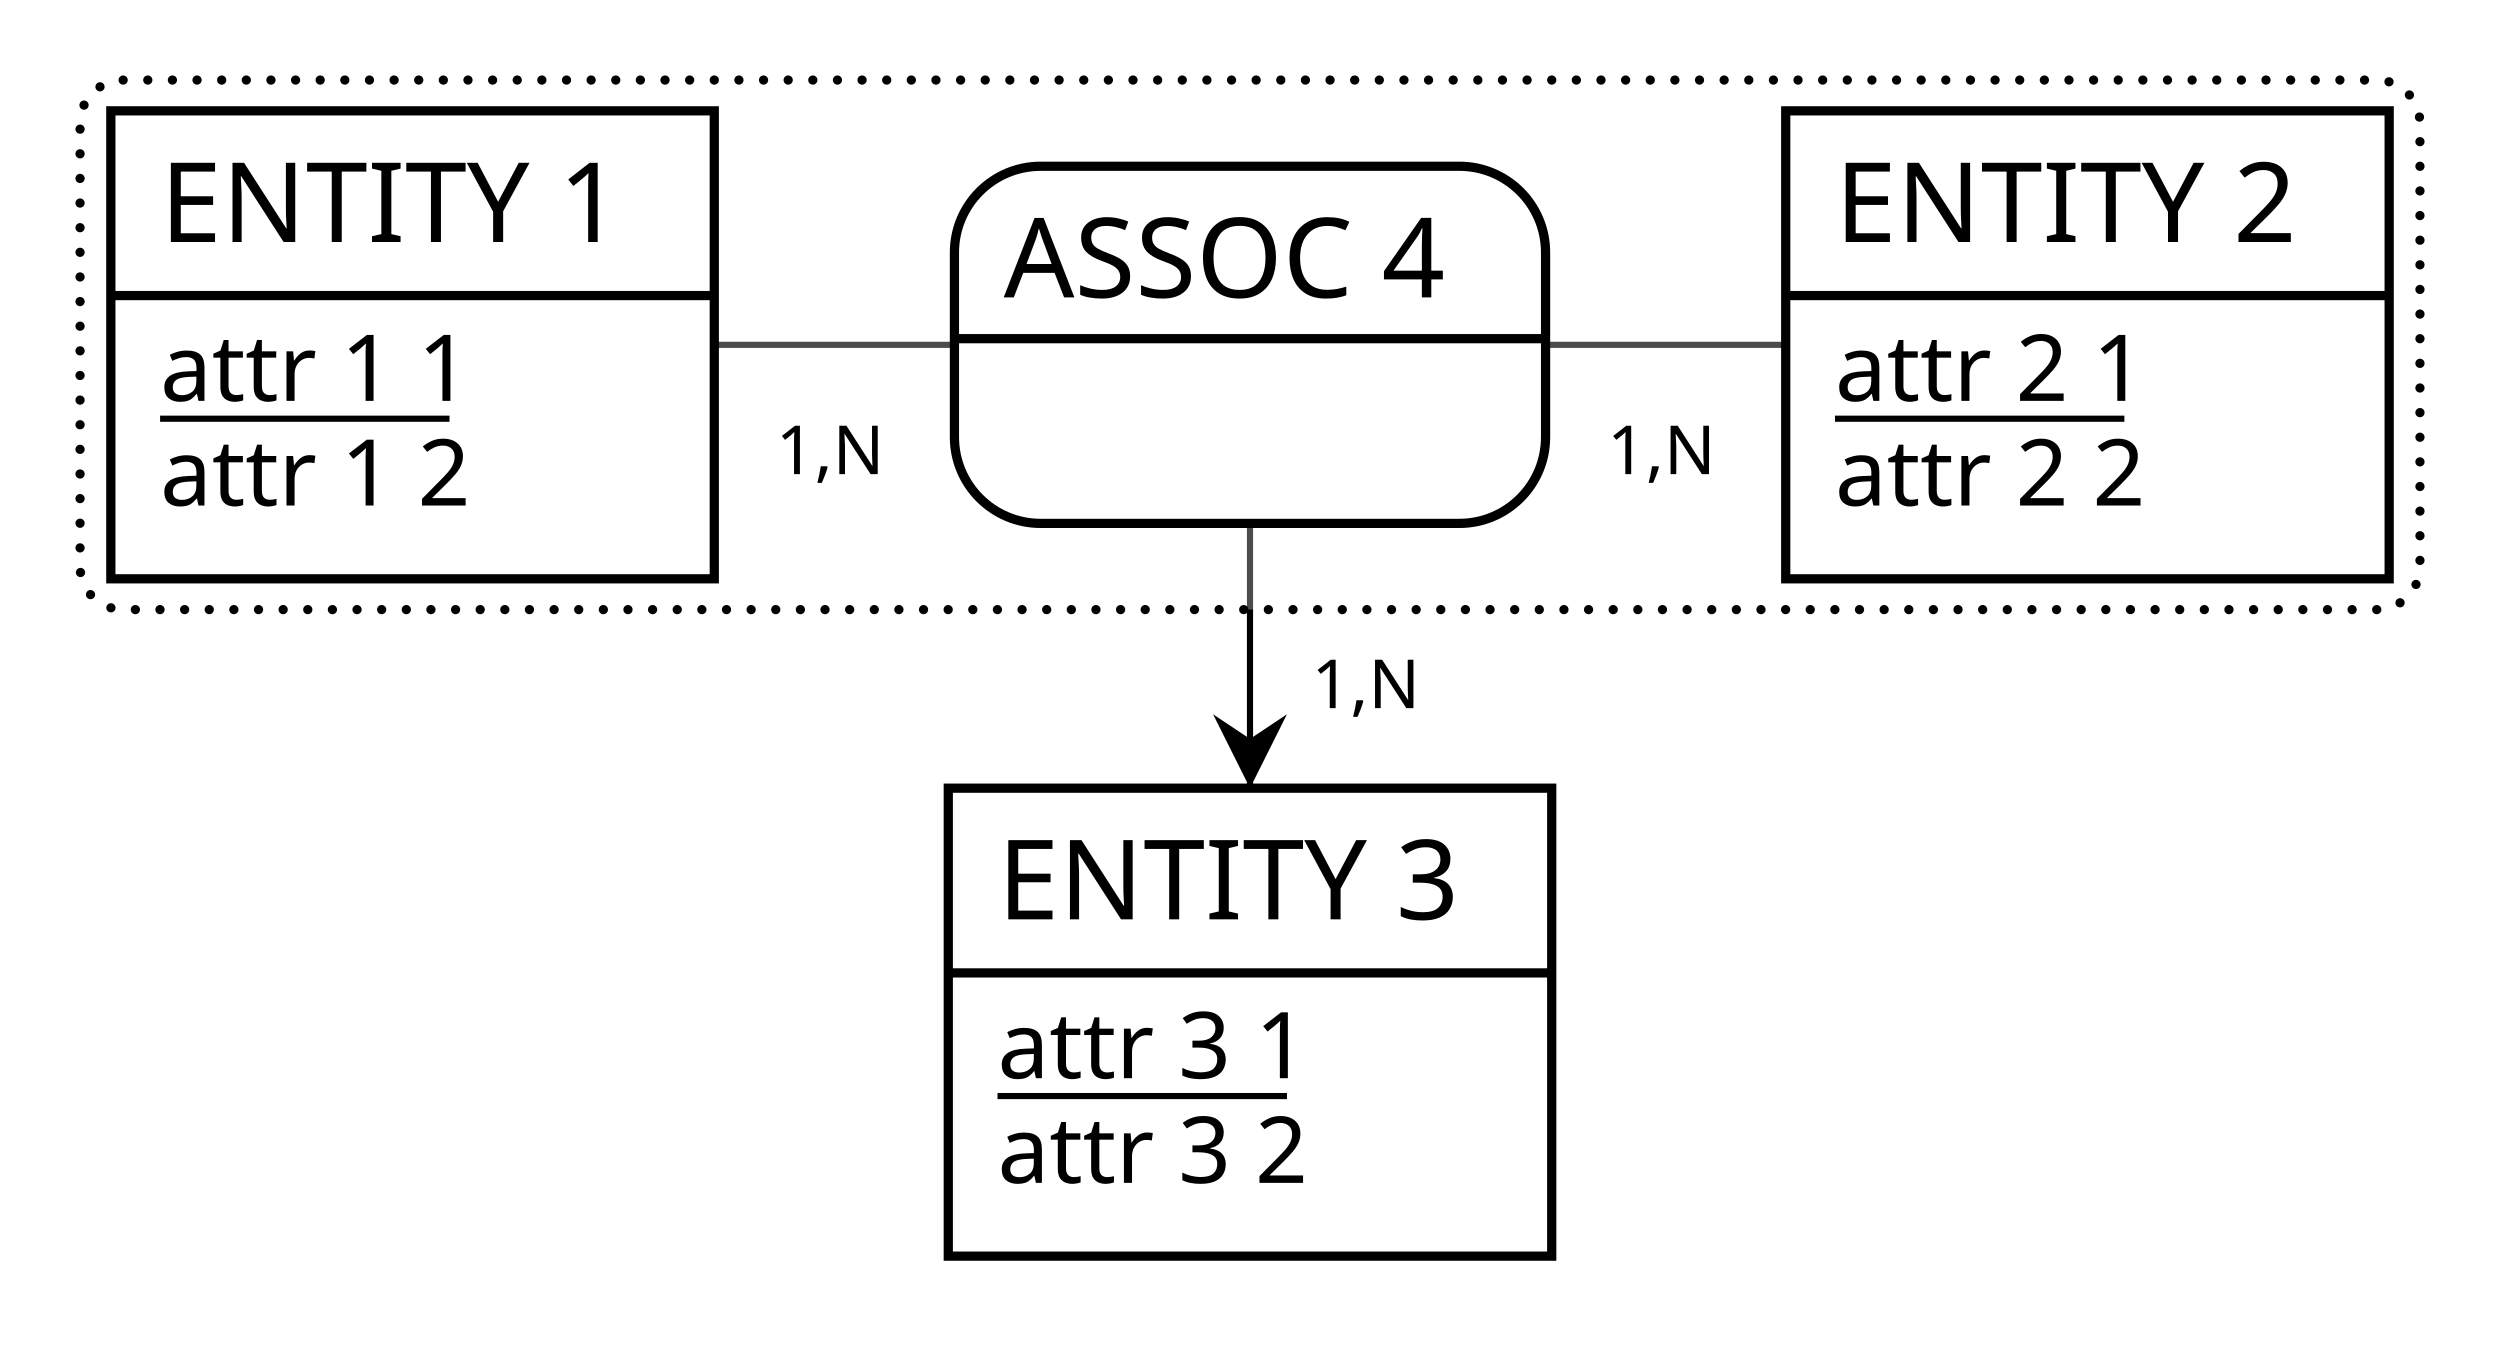
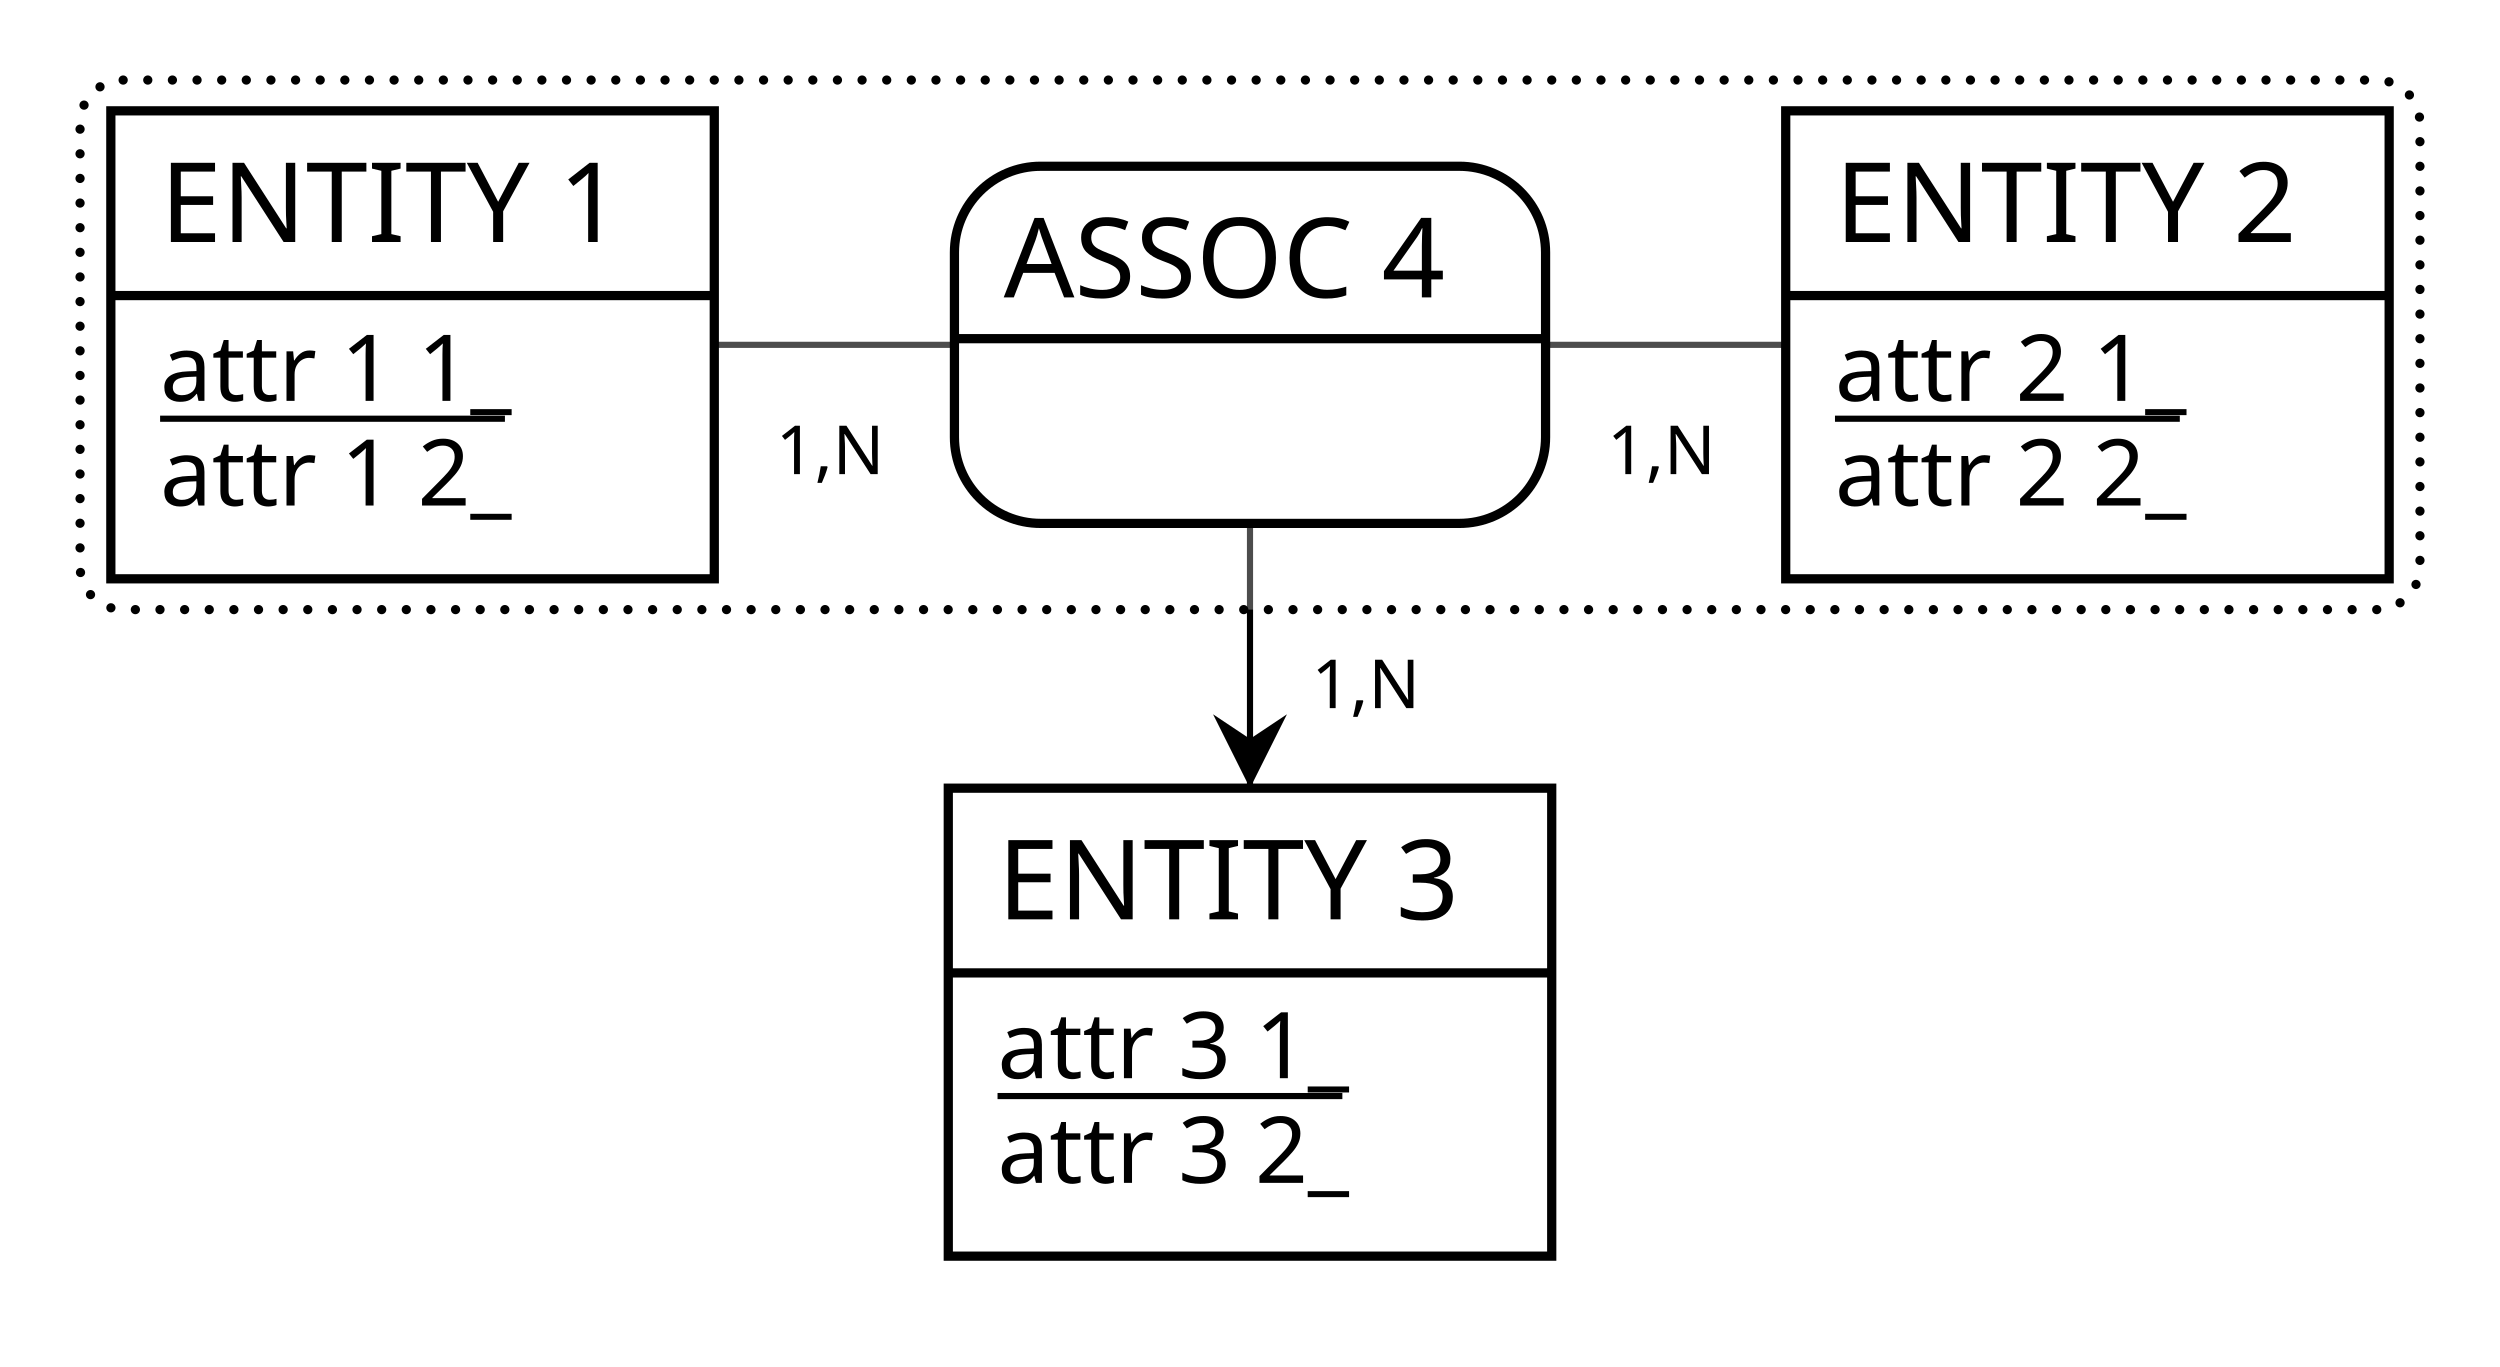
<svg xmlns="http://www.w3.org/2000/svg" width="406" height="222" viewBox="0 0 406 222">
  <rect id="frame" x="0" y="0" width="406" height="222" fill="#FFFFFF" stroke="none" stroke-width="0" />
  <g>
    <line x1="203" y1="166" x2="203" y2="56" stroke="#000000" stroke-width="1" />
    <polygon points="203 128 197 116 203 120 209 116" fill="#000000" stroke-width="0" />
    <line x1="67" y1="56" x2="203" y2="56" stroke="#000000" stroke-width="1" />
    <line x1="339" y1="56" x2="203" y2="56" stroke="#000000" stroke-width="1" />
    <g>
      <path d="M20 13 L386 13 a7 7 0 0 1 7 7 L393 92 a7 7 0 0 1 -7 7 L20 99 a7 7 0 0 1 -7 -7 L13 20 a7 7 0 0 1 7 -7" fill="#FFFFFF" stroke="none" stroke-width="0" opacity="0.3" />
      <path d="M20 13 L386 13 a7 7 0 0 1 7 7 L393 92 a7 7 0 0 1 -7 7 L20 99 a7 7 0 0 1 -7 -7 L13 20 a7 7 0 0 1 7 -7" fill="none" stroke="#000000" stroke-width="1.5" stroke-dasharray="0,4" stroke-linecap="round" />
      <path d="M237 27 a14 14 90 0 1 14 14 V55 h-96 V41 a14 14 90 0 1 14 -14" fill="#FFFFFF" stroke="#FFFFFF" stroke-width="0" />
      <path d="M251 55 v16 a14 14 90 0 1 -14 14 H169 a14 14 90 0 1 -14 -14 V55 H96" fill="#FFFFFF" stroke="#FFFFFF" stroke-width="0" />
      <rect x="155" y="27" width="96" height="58" fill="none" rx="14" stroke="#000000" stroke-width="1.5" />
      <line x1="155" y1="55" x2="251" y2="55" stroke="#000000" stroke-width="1.5" />
      <text x="163" y="48.3" fill="#000000" font-family="Copperplate" font-size="18">ASSOC 4</text>
    </g>
    <text x="213" y="115" fill="#000000" font-family="Futura" font-size="11">1,N</text>
    <text x="126" y="77" fill="#000000" font-family="Futura" font-size="11">1,N</text>
    <text x="261" y="77" fill="#000000" font-family="Futura" font-size="11">1,N</text>
  </g>
  <g>
    <g>
      <rect x="18" y="18" width="98" height="30" fill="#FFFFFF" stroke="none" stroke-width="0" opacity="1" />
      <rect x="18" y="48" width="98" height="46" fill="#FFFFFF" stroke="none" stroke-width="0" opacity="1" />
      <rect x="18" y="18" width="98" height="76" fill="none" stroke="#000000" stroke-width="1.5" opacity="1" />
      <line x1="18" y1="48" x2="116" y2="48" stroke="#000000" stroke-width="1.5" />
    </g>
    <text x="26" y="39.3" fill="#000000" font-family="Copperplate" font-size="18">ENTITY 1</text>
-     <text x="26" y="65.1" fill="#000000" font-family="Gill Sans" font-size="15">attr 1 1</text>
-     <line x1="26" y1="68" x2="73" y2="68" stroke="#000000" stroke-width="1" />
-     <text x="26" y="82.1" fill="#000000" font-family="Gill Sans" font-size="15">attr 1 2</text>
+     <text x="26" y="65.1" fill="#000000" font-family="Gill Sans" font-size="15">attr 1 1_</text>
+     <line x1="26" y1="68" x2="82" y2="68" stroke="#000000" stroke-width="1" />
+     <text x="26" y="82.1" fill="#000000" font-family="Gill Sans" font-size="15">attr 1 2_</text>
  </g>
  <g>
    <g>
      <rect x="290" y="18" width="98" height="30" fill="#FFFFFF" stroke="none" stroke-width="0" opacity="1" />
      <rect x="290" y="48" width="98" height="46" fill="#FFFFFF" stroke="none" stroke-width="0" opacity="1" />
      <rect x="290" y="18" width="98" height="76" fill="none" stroke="#000000" stroke-width="1.5" opacity="1" />
      <line x1="290" y1="48" x2="388" y2="48" stroke="#000000" stroke-width="1.5" />
    </g>
    <text x="298" y="39.3" fill="#000000" font-family="Copperplate" font-size="18">ENTITY 2</text>
-     <text x="298" y="65.1" fill="#000000" font-family="Gill Sans" font-size="15">attr 2 1</text>
-     <line x1="298" y1="68" x2="345" y2="68" stroke="#000000" stroke-width="1" />
-     <text x="298" y="82.1" fill="#000000" font-family="Gill Sans" font-size="15">attr 2 2</text>
+     <text x="298" y="65.1" fill="#000000" font-family="Gill Sans" font-size="15">attr 2 1_</text>
+     <line x1="298" y1="68" x2="354" y2="68" stroke="#000000" stroke-width="1" />
+     <text x="298" y="82.1" fill="#000000" font-family="Gill Sans" font-size="15">attr 2 2_</text>
  </g>
  <g>
    <g>
      <rect x="154" y="128" width="98" height="30" fill="#FFFFFF" stroke="none" stroke-width="0" opacity="1" />
      <rect x="154" y="158" width="98" height="46" fill="#FFFFFF" stroke="none" stroke-width="0" opacity="1" />
      <rect x="154" y="128" width="98" height="76" fill="none" stroke="#000000" stroke-width="1.5" opacity="1" />
      <line x1="154" y1="158" x2="252" y2="158" stroke="#000000" stroke-width="1.5" />
    </g>
    <text x="162" y="149.3" fill="#000000" font-family="Copperplate" font-size="18">ENTITY 3</text>
-     <text x="162" y="175.1" fill="#000000" font-family="Gill Sans" font-size="15">attr 3 1</text>
-     <line x1="162" y1="178" x2="209" y2="178" stroke="#000000" stroke-width="1" />
-     <text x="162" y="192.1" fill="#000000" font-family="Gill Sans" font-size="15">attr 3 2</text>
+     <text x="162" y="175.1" fill="#000000" font-family="Gill Sans" font-size="15">attr 3 1_</text>
+     <line x1="162" y1="178" x2="218" y2="178" stroke="#000000" stroke-width="1" />
+     <text x="162" y="192.1" fill="#000000" font-family="Gill Sans" font-size="15">attr 3 2_</text>
  </g>
</svg>
